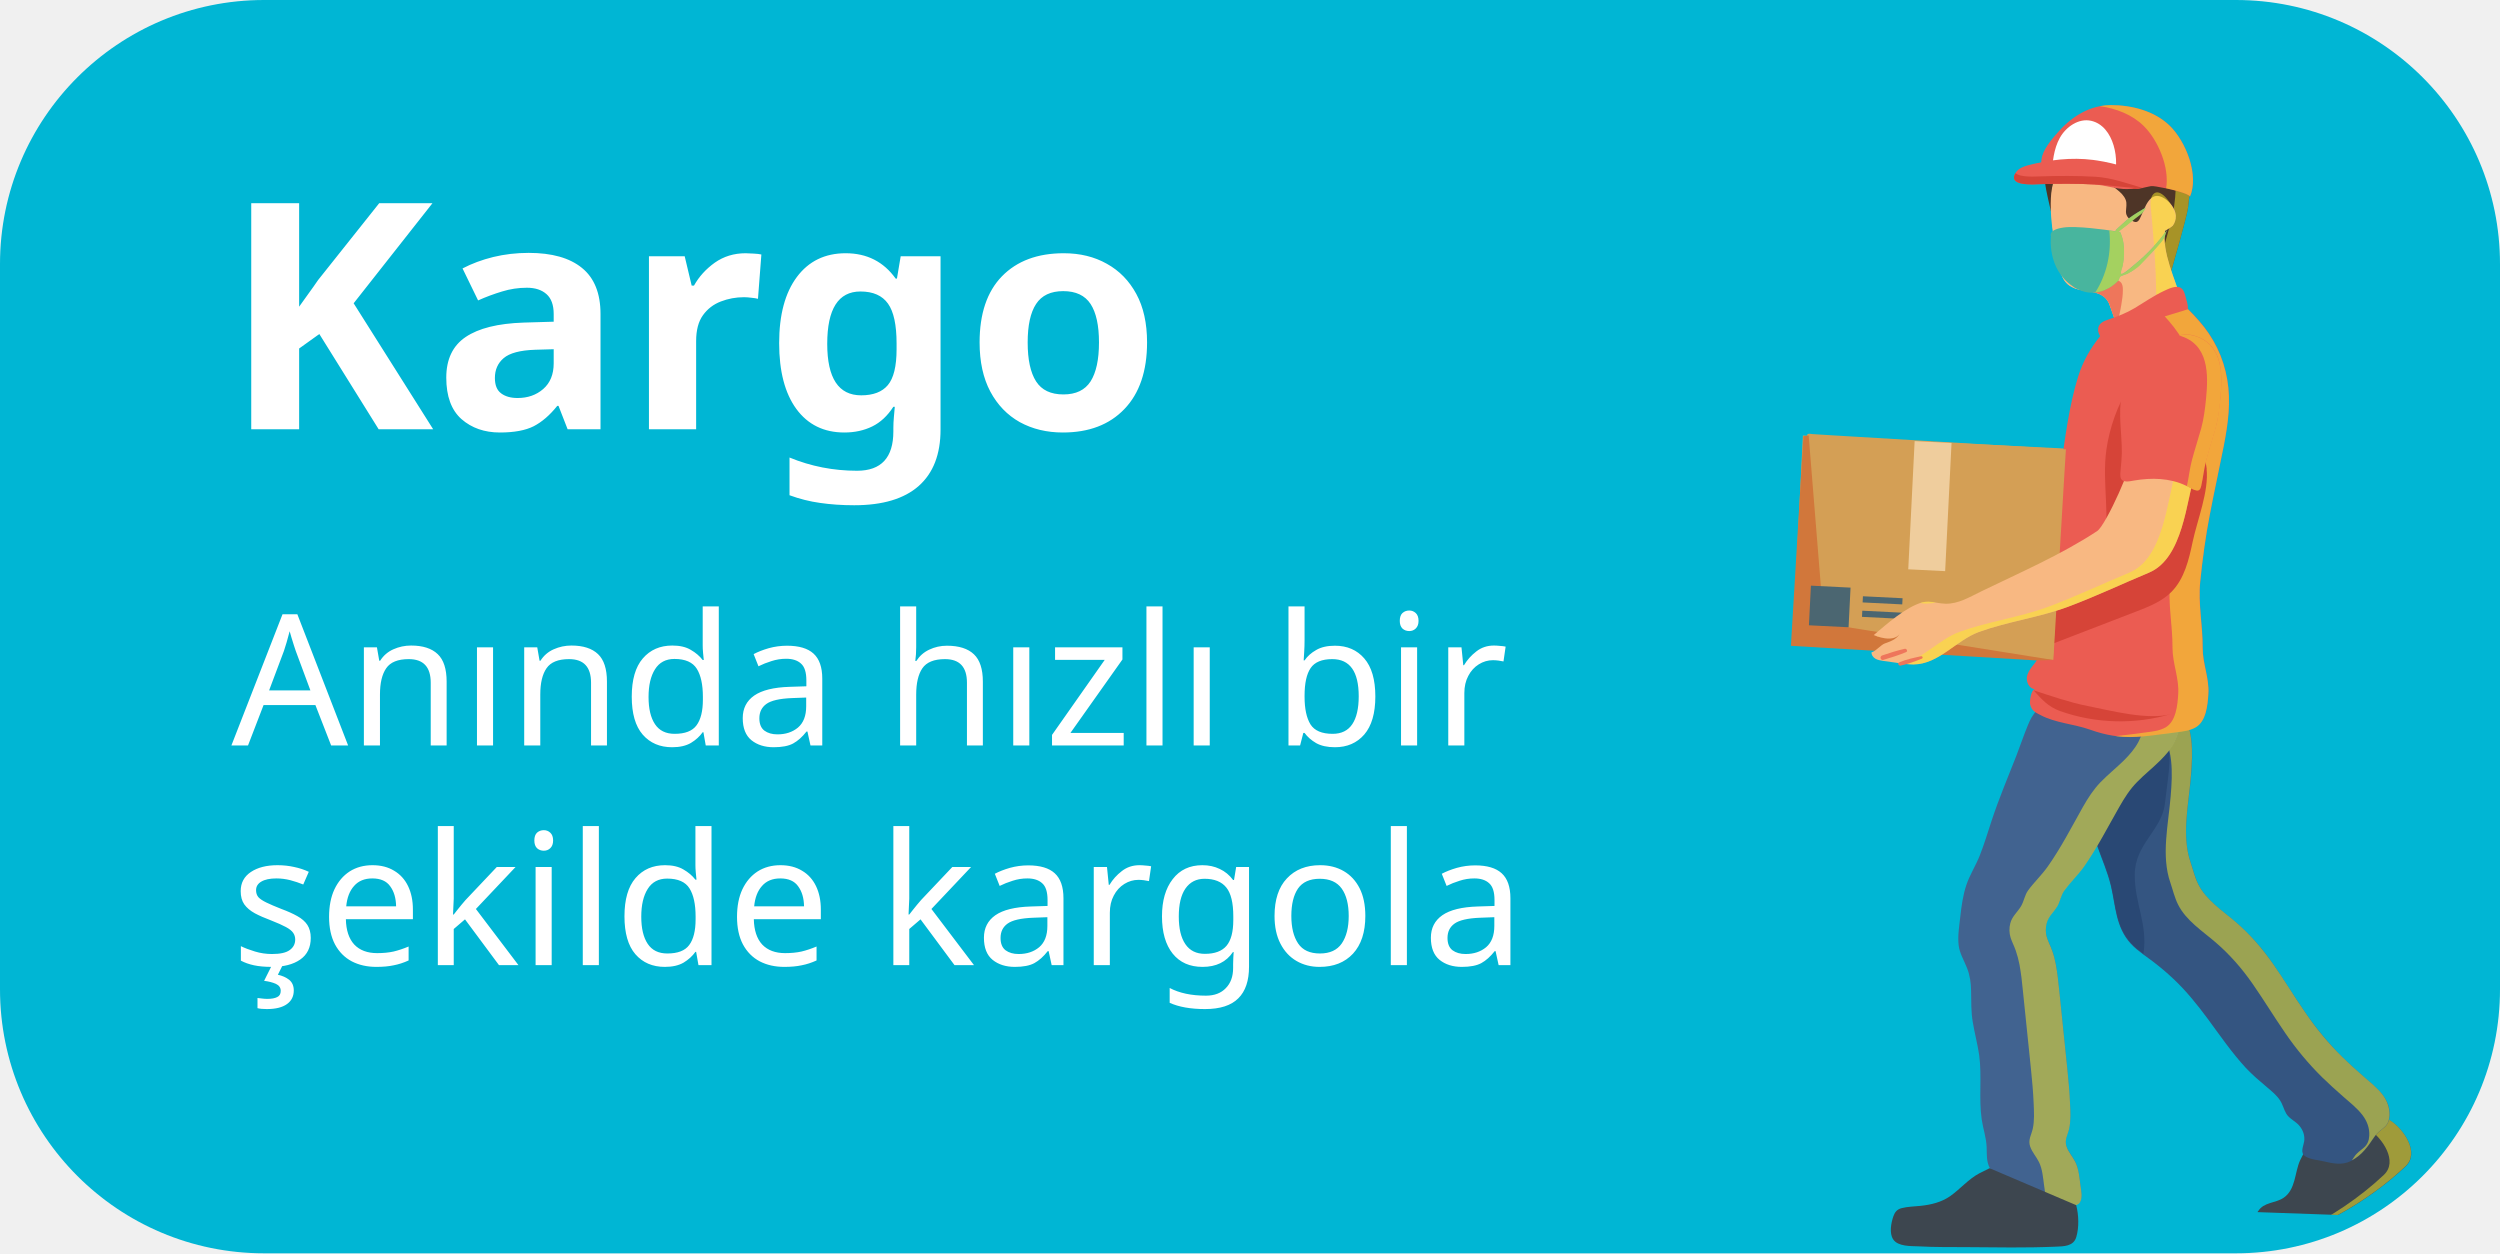
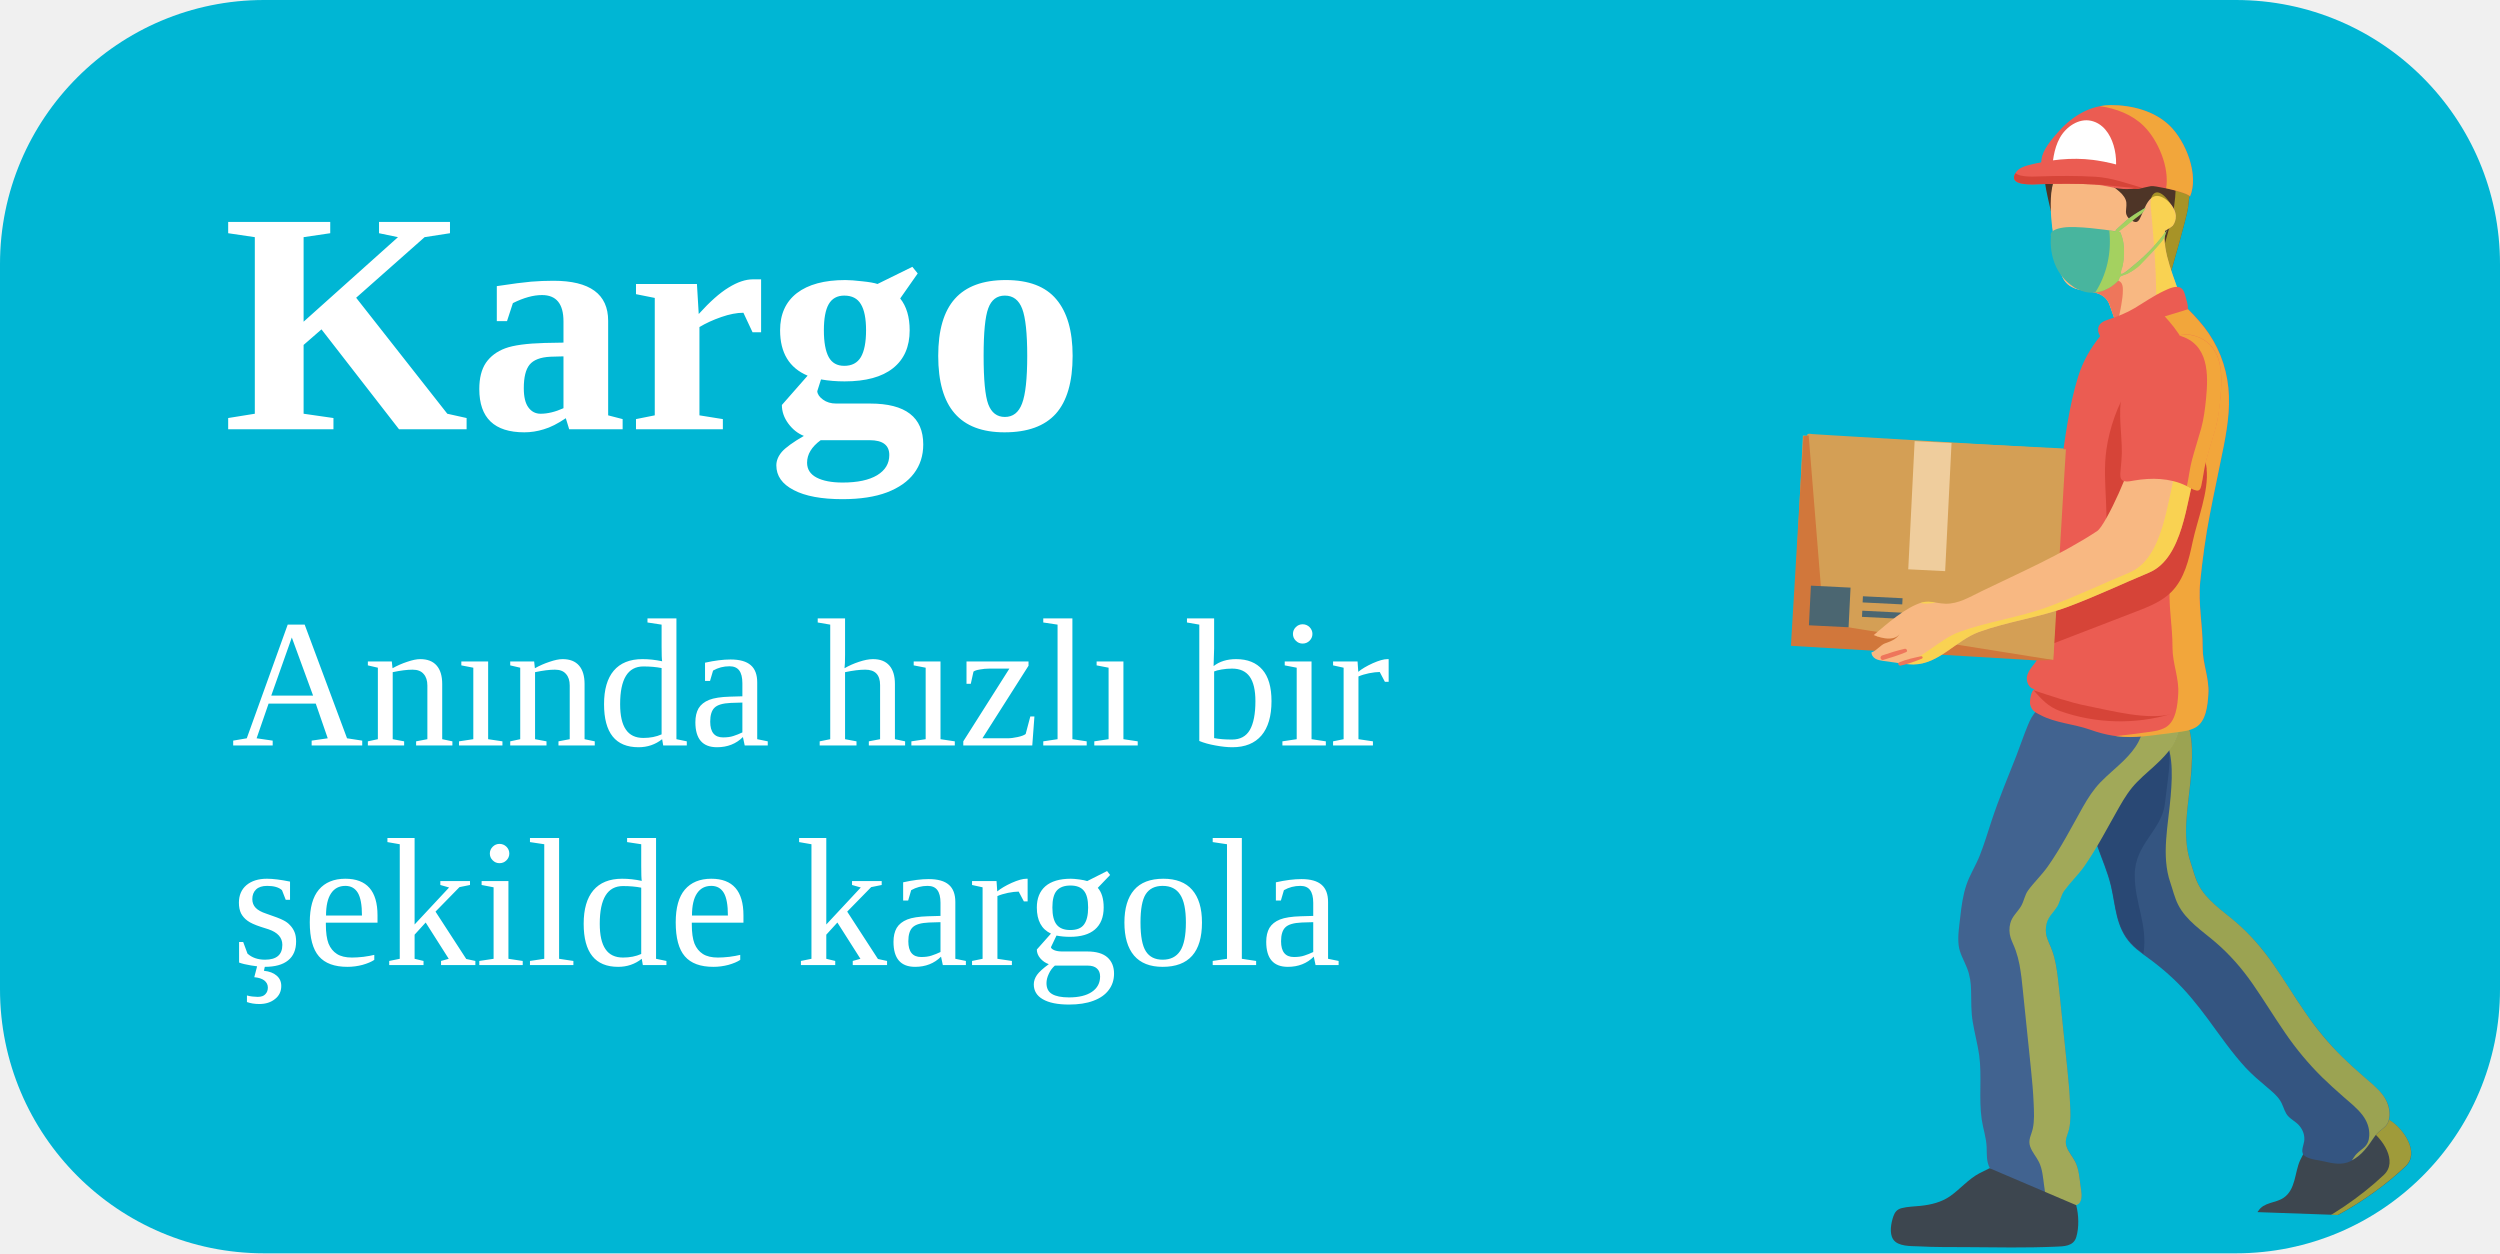
<svg xmlns="http://www.w3.org/2000/svg" id="katman_2" data-name="katman 2" viewBox="0 0 218.56 109.57">
  <defs>
    <style>
      .cls-1 {
        fill: none;
      }

      .cls-2 {
-         font-family: Poppins-Regular, Poppins;
        font-size: 16px;
      }

      .cls-2,
      .cls-3,
      .cls-4 {
        fill: #fff;
      }

      .cls-5 {
        clip-path: url(#clippath);
      }

      .cls-6 {
        fill: #f8b882;
      }

      .cls-7 {
        fill: #00b6d4;
      }

      .cls-8 {
        fill: #efcd9d;
      }

      .cls-9 {
        fill: #eb5c52;
      }

      .cls-10 {
        fill: #ee765b;
      }

      .cls-11,
      .cls-12 {
        fill: #faea27;
      }

      .cls-13 {
        fill: #d1773b;
      }

      .cls-14 {
        fill: #d64438;
      }

      .cls-15 {
        fill: #d49f55;
      }

      .cls-16 {
        fill: #416390;
      }

      .cls-17 {
        fill: #294874;
      }

      .cls-18 {
        fill: #345581;
      }

      .cls-19 {
        fill: #3d464f;
      }

      .cls-20 {
        fill: #4b6671;
      }

      .cls-21 {
        fill: #48b59e;
      }

      .cls-22 {
        fill: #4e3527;
      }

      .cls-4 {
-         font-family: Poppins-Black, Poppins;
        font-size: 27.68px;
        font-weight: 800;
      }

      .cls-23 {
        clip-path: url(#clippath-1);
      }

      .cls-24 {
        clip-path: url(#clippath-2);
      }

      .cls-12 {
        isolation: isolate;
      }

      .cls-12,
      .cls-25 {
        opacity: .52;
      }
    </style>
    <clipPath id="clippath">
      <rect class="cls-1" width="245.25" height="109.57" rx="22.52" ry="22.52" />
    </clipPath>
    <clipPath id="clippath-1">
      <path class="cls-1" d="m190.22,103.84l4.84-49.11c7.05,9.82,19.65,27.41,25.61,35.91l-1.39,14.39c-.09.92-1,1.64-2.07,1.64l-24.93-.88c-.59,0-1.13-.2-1.53-.58-.4-.37-.59-.85-.54-1.36Z">
      </path>
    </clipPath>
    <clipPath id="clippath-2">
      <path class="cls-1" d="m190.22,103.84l4.84-49.11c7.05,9.82,19.65,27.41,25.61,35.91l-1.39,14.39c-.09.92-1,1.64-2.07,1.64l-24.93-.88c-.59,0-1.13-.2-1.53-.58-.4-.37-.59-.85-.54-1.36Z">
      </path>
    </clipPath>
  </defs>
  <g id="katman_1" data-name="katman 1">
    <g>
      <g class="cls-5">
        <rect class="cls-7" x="0" y="0" width="218.56" height="109.57" rx="23.09" ry="23.09" />
      </g>
      <text class="cls-4" transform="translate(19.48 37.53)">
        <tspan x="0" y="0">Kargo</tspan>
      </text>
      <text class="cls-2" transform="translate(20.23 65.17)">
        <tspan x="0" y="0">Anında hızlı bir </tspan>
        <tspan x="0" y="19.2">şekilde kargola</tspan>
      </text>
      <g>
        <g>
          <g>
            <path class="cls-22" d="m179.33,18.61c-.32-1.46-1.04-4-.45-5.41.79-1.9,3.2-2.76,5.07-2.82,1.51-.05,3.32-.14,4.77.35,1.33.44.59,2.65,1.84,3.39,1.25.74.82,3.24.73,4.02-.08.77-1.47,5.55-1.47,5.55l-10.5-5.08Z">
            </path>
            <path class="cls-12" d="m188.74,23.16l1.08.52s1.39-4.78,1.47-5.55c.08-.77.51-3.28-.73-4.02-1.25-.74-.51-2.95-1.84-3.39-1.15-.38-2.52-.41-3.78-.38.89.03,1.77.12,2.55.38,1.33.44.59,2.65,1.84,3.39,1.25.74.82,3.24.73,4.02-.06.62-.96,3.77-1.32,5.03Z">
            </path>
            <g id="POLYLINE">
              <path class="cls-6" d="m179.51,16.03c.14-.47.37-.91.55-1.37.16-.4.29-.95.67-1.2.61-.39,1.64-.02,2.24.21.32.12.76.27.78.68.02.54,0,.94.37,1.4.5.61,1.43.97,1.72,1.73.12.33.03.66.02,1-.02.43.31.74.7.9.34.14.49-.2.61-.47.35-.76.77-2.18,1.84-1.68.59.28,1.18.96,1.21,1.63.01.32-.08.63-.27.88-.07.08-.68.45-.67.44-.28,1.85.88,4.24,1.41,5.99.14.46.28.95.17,1.42-.4,1.76-3.29,2.44-4.78,2.56-.34.03-.72.04-1.04-.08-.16-.06-.38-.17-.42-.35-.04-.19.13-.33.22-.48.19-.31.19-.71.1-1.11-.11-.5-.35-1.01-.46-1.38-.54-1.7-2.44-.97-3.58-1.8-.35-.25-.63-.66-.78-1.33-.44-2.01-1.15-5.55-.58-7.58Z">
              </path>
            </g>
            <g id="POLYLINE-2" data-name="POLYLINE">
              <path class="cls-12" d="m187.72,29.86c1.37-.35,2.84-1.06,3.12-2.28.11-.47-.03-.96-.17-1.42-.53-1.75-1.69-4.14-1.41-5.99,0,.01.61-.36.67-.44.2-.25.29-.56.27-.88-.02-.54-1.26-2.64-1.96-1.86-.27.3-.25.76-.21,1.17.03.33.16,1.56.27,3.11.26,3.4.45,8.33-.6,8.6Z">
              </path>
              <path class="cls-6" d="m180.1,23.61c.15.67.43,1.08.78,1.33,1.15.84,3.05.1,3.58,1.8.12.37.35.88.46,1.38.09.4.1.8-.1,1.11-.09.14-.26.29-.22.48.04.18.26.29.42.35.33.12.7.11,1.04.08.46-.03,1.04-.12,1.65-.28.78-2.77.56-5.86-.48-8.52-.29-.88-2.36.29-2.95-.59-1.88-1.88-1.51-4.5-1.44-7.13-.61-.23-1.55-.53-2.13-.16-.39.25-.52.8-.67,1.2-.18.46-.41.9-.55,1.37-.56,2.02.14,5.57.59,7.58Z">
              </path>
            </g>
            <path class="cls-10" d="m183.68,24.72c.83-.14,1.94-.65,1.91.63,0,.44-.06.88-.14,1.32-.1.46-.13,1.13-.51,1.45-.16-.43-.34-.92-.48-1.37-.21-.66-.7-1.01-1.35-1.18-.65-.17-1.34-.15-1.9-.54.03,0,.05,0,.08,0,.8-.02,1.61-.18,2.4-.31Z">
            </path>
            <path class="cls-21" d="m179.3,20.67s-.36,2.84,1.91,4.36c2.26,1.52,4.01-.53,4.01-.53,0,0,.04-.1.1-.28.03-.09.55-.23.65-.28.24-.12.47-.26.69-.42.31-.21.56-.47.81-.75.36-.39.74-.76,1.08-1.16.22-.25.48-.52.64-.81.14-.25.16-.56.33-.79-.84,1.19-1.84,2.26-2.97,3.17-.32.25-.71.65-1.09.79-.11-.23.08-.54.12-.77.06-.31.1-.62.11-.94.03-.67-.05-1.36-.34-1.98,0,0-.05,0-.15-.02.5-.38.98-.76,1.47-1.16.4-.32.71-.46.92-.96-.46.29-.97.56-1.4.89-.42.32-.81.71-1.2,1.06-.04.04-.04.08-.03.13-.96-.15-3.43-.49-4.55-.33-1.42.2-1.1.78-1.1.78Z">
            </path>
            <path class="cls-12" d="m183.18,25.57c1.23-.12,2.04-1.07,2.04-1.07,0,0,.04-.1.1-.28.03-.09.55-.23.65-.28.24-.12.47-.26.69-.41.31-.21.56-.47.81-.75.36-.39.74-.76,1.08-1.16.22-.25.48-.52.64-.81.14-.25.16-.56.33-.79-.84,1.19-1.84,2.26-2.97,3.17-.32.26-.71.65-1.09.79-.11-.23.08-.54.12-.77.06-.31.1-.62.11-.94.03-.67-.05-1.36-.34-1.98,0,0-.05,0-.15-.02.5-.38.98-.76,1.47-1.16.4-.32.71-.46.92-.96-.46.29-.97.56-1.4.89-.42.32-.81.71-1.2,1.06-.04.04-.04.08-.03.13-.15-.02-.34-.05-.56-.08.22,1.99-.24,3.89-1.23,5.43Z">
            </path>
          </g>
          <g id="POLYLINE-3" data-name="POLYLINE">
            <path class="cls-9" d="m183.43,28.83c-.03-.57.51-.77.96-.92.79-.26,1.52-.55,2.24-.98.85-.51,1.66-1.08,2.56-1.5.39-.18,1.09-.54,1.51-.23.22.16.29.45.36.7.09.33.22.71.22,1.05,0,.31-.2.41-.48.48-.39.09-.78.14-1.15.27-.87.29-1.68.75-2.46,1.22-.42.25-.83.52-1.24.8-.23.15-.46.33-.73.41-.6.19-1.3-.25-1.62-.75-.1-.16-.17-.35-.18-.54Z">
            </path>
          </g>
          <g>
            <g class="cls-23">
              <g id="POLYLINE-4" data-name="POLYLINE">
                <path class="cls-19" d="m197.42,105.86c-.4.66-.12,1.55.21,2.13.53.94,1.99.19,2.74-.04,3.49-1.07,7.29-3.47,9.93-5.97,1.27-1.19-.13-3.22-1.27-3.98-1.43-.95-3.59-.58-4.98.23-1.22.71-2.39,1.92-2.97,3.22-.48,1.06-.37,2.56-1.46,3.28-.7.46-1.72.37-2.19,1.14Z">
                </path>
              </g>
            </g>
            <g class="cls-24">
              <path class="cls-12" d="m200.92,107.76c3.33-1.15,6.87-3.42,9.37-5.79,1.27-1.19-.13-3.22-1.27-3.98-1.43-.95-3.59-.58-4.98.23-.05.03-.1.06-.15.09,1.12-.24,2.33-.18,3.24.43,1.14.76,2.55,2.79,1.27,3.98-2.03,1.92-4.75,3.78-7.48,5.03Z">
              </path>
            </g>
          </g>
          <g id="POLYLINE-5" data-name="POLYLINE">
            <path class="cls-18" d="m182.81,70.48c.06-.67.18-1.33.37-1.98.49-1.76,1.39-3.41,2.64-4.74l-.34-.65c.5-.12.99-.24,1.48-.36.26-.17.53-.32.82-.42.42-.14.88-.18,1.3-.09.47-.11.95-.23,1.42-.34,1.31,1.6,1.22,3.89,1.05,5.94-.2,2.48-.85,5.19-.03,7.56.22.64.37,1.32.68,1.93.69,1.38,2.12,2.3,3.26,3.28,1.26,1.08,2.32,2.3,3.26,3.65.98,1.41,1.87,2.88,2.85,4.3.96,1.39,2.02,2.67,3.21,3.85.59.57,1.2,1.13,1.82,1.67.59.52,1.24,1.02,1.72,1.65.4.52.63,1.15.59,1.8-.02.41-.15.77-.47,1.04s-.63.47-.86.83c-.57.85-1.1,1.63-2.05,2.1-.82.4-1.57.21-2.43.02-.5-.11-1.1-.15-1.55-.42-.5-.31-.18-.87-.11-1.32.07-.49-.09-.97-.41-1.35-.33-.41-.87-.6-1.15-1.06-.22-.37-.31-.81-.55-1.17-.29-.45-.73-.8-1.14-1.15-.64-.54-1.28-1.08-1.85-1.69-1.23-1.33-2.26-2.84-3.33-4.29-.92-1.24-1.88-2.44-3-3.49-.58-.55-1.19-1.06-1.82-1.54-.27-.2-.55-.4-.82-.6-.39-.29-.77-.59-1.09-.94-1.33-1.45-1.32-3.28-1.74-5.05-.58-2.42-1.96-4.39-1.73-6.92Z">
            </path>
          </g>
          <path class="cls-12" d="m205.61,101.44c.89-.47,1.4-1.22,1.96-2.05.23-.35.54-.56.86-.83s.45-.63.47-1.04c.03-.65-.2-1.29-.59-1.8-.48-.63-1.13-1.13-1.72-1.65-.62-.54-1.23-1.09-1.82-1.67-1.2-1.18-2.26-2.46-3.21-3.85-.98-1.41-1.86-2.89-2.85-4.3-.95-1.35-2-2.57-3.26-3.65-1.14-.98-2.57-1.9-3.26-3.28-.31-.6-.46-1.29-.68-1.93-.81-2.37-.16-5.08.03-7.56.17-2.06.26-4.35-1.05-5.94-.47.11-.95.23-1.42.34-.42-.09-.88-.05-1.3.09-.29.1-.57.24-.82.42-.5.12-.99.24-1.48.36l.34.65c-.23.24-.44.5-.64.76,0,0,0,0,.01,0,.26-.17.53-.32.82-.42.42-.14.88-.18,1.3-.09.47-.11.95-.23,1.42-.34,1.31,1.59,1.22,3.89,1.05,5.94-.2,2.48-.85,5.19-.03,7.56.22.64.37,1.32.68,1.93.69,1.38,2.12,2.3,3.26,3.28,1.26,1.08,2.32,2.3,3.26,3.65.98,1.41,1.87,2.88,2.85,4.3.95,1.39,2.02,2.67,3.21,3.85.59.57,1.2,1.13,1.82,1.67.59.52,1.24,1.02,1.72,1.65.4.52.63,1.15.59,1.8-.02.41-.15.77-.47,1.04s-.63.47-.86.83c-.06.09-.12.18-.19.28Z">
          </path>
          <path class="cls-17" d="m182.81,70.48c.06-.67.18-1.33.37-1.98.94-1.2,2.17-2.39,3.49-3.12.32-.18.65-.34.99-.45,2.37-.85,2.09,1.35,1.87,3.18-.09.73-.18,1.47-.27,2.2-.3,2.28-2.61,3.49-2.63,6.13-.02,2.6,1.15,4.29.76,6.95-.39-.29-.77-.59-1.09-.94-1.33-1.45-1.32-3.28-1.74-5.05-.58-2.42-1.96-4.39-1.73-6.92Z">
          </path>
          <g id="POLYLINE-6" data-name="POLYLINE">
            <path class="cls-16" d="m178.82,61.04c-.17.42-.38.73-.72,1.05-.39.37-.61.81-.81,1.3-.37.89-.67,1.8-1.02,2.7-.73,1.86-1.51,3.71-2.14,5.61-.34,1.03-.65,2.08-1.05,3.09-.35.89-.88,1.69-1.18,2.6-.29.88-.42,1.81-.52,2.72-.09.82-.24,1.69-.15,2.51.08.72.48,1.35.74,2.02.25.64.34,1.28.35,1.97.02.93-.01,1.85.15,2.76.16.97.42,1.92.56,2.89.25,1.86-.05,3.76.22,5.61.12.82.4,1.59.43,2.42.02.59-.03,1.27.27,1.81.37.65,1.14,1.12,1.76,1.51.67.43,1.38.8,2.13,1.07.84.31,1.73.51,2.61.64.41.06,1.12.2,1.39-.23.25-.4.1-1.07.04-1.49-.09-.67-.14-1.4-.44-2.02-.23-.47-.6-.85-.77-1.35-.21-.6.09-.99.22-1.56.16-.72.12-1.51.08-2.24-.04-.98-.13-1.96-.23-2.94-.23-2.3-.47-4.59-.71-6.89-.08-.77-.16-1.54-.3-2.3-.08-.42-.18-.83-.33-1.23-.13-.37-.32-.72-.44-1.1-.14-.41-.14-.86-.03-1.28.16-.61.63-.97.94-1.49.25-.44.3-.95.61-1.37.53-.73,1.19-1.35,1.72-2.09,1.16-1.66,2.08-3.47,3.08-5.22.44-.77.91-1.52,1.54-2.16.65-.67,1.38-1.24,2.04-1.9.48-.48.94-1,1.26-1.6.39-.74.56-1.56.64-2.39">
            </path>
          </g>
          <path class="cls-12" d="m178.71,104.97c.57.16,1.15.28,1.74.37.41.06,1.12.2,1.39-.23.25-.4.1-1.07.04-1.49-.09-.67-.14-1.4-.44-2.02-.23-.47-.6-.85-.77-1.35-.21-.6.09-.99.22-1.56.16-.72.12-1.51.08-2.24-.04-.98-.13-1.96-.23-2.94-.23-2.3-.47-4.59-.71-6.89-.08-.77-.16-1.54-.3-2.3-.08-.42-.18-.83-.33-1.23-.13-.37-.32-.72-.44-1.1-.14-.41-.14-.86-.03-1.28.16-.61.63-.97.94-1.49.25-.44.3-.95.61-1.37.53-.73,1.19-1.35,1.72-2.09,1.16-1.66,2.08-3.47,3.08-5.22.44-.77.91-1.52,1.54-2.16.65-.67,1.38-1.24,2.04-1.9.48-.48.94-1,1.26-1.6.39-.74.56-1.56.64-2.39l-11.91-1.46c-.06.13-.12.25-.18.37l8.91,1.09c-.08.83-.25,1.65-.64,2.39-.32.6-.78,1.12-1.26,1.6-.66.65-1.39,1.23-2.04,1.9-.62.64-1.1,1.39-1.54,2.16-.99,1.76-1.91,3.56-3.08,5.22-.52.74-1.19,1.36-1.72,2.09-.3.42-.35.93-.61,1.37-.31.52-.78.88-.94,1.49-.11.42-.1.87.03,1.28.12.37.31.72.44,1.1.14.4.25.82.33,1.23.14.76.23,1.53.3,2.3.24,2.29.48,4.59.71,6.89.1.98.19,1.96.23,2.94.03.74.08,1.52-.08,2.24-.13.57-.43.96-.22,1.56.18.5.54.88.77,1.35.3.62.35,1.35.44,2.02.05.38.18.94.02,1.35Z">
          </path>
          <g id="POLYLINE-7" data-name="POLYLINE">
            <path class="cls-9" d="m183.62,29.37c-.88,1.09-1.53,2.23-1.95,3.58-.8,2.59-1.12,5.33-1.52,8-.39,2.63-.72,5.27-1.05,7.91l-.47,5.04c-.1,1.06-.06,2.26-.33,3.28-.21.8-.8,1.06-1.06,1.82-.18.52.13,1.24.68,1.25-.37,0-.49,1.1-.44,1.33.13.55.43.69.92.94,1.3.69,2.9.77,4.29,1.26,2.94,1.05,4.57.6,7.62.22.57-.07,1.15-.14,1.64-.42.93-.52,1.06-1.96,1.12-2.93.09-1.37-.51-2.66-.5-4.04.01-2-.41-3.8-.21-5.8.2-1.95.46-3.88.83-5.8.39-2.04.84-4.07,1.24-6.11.37-1.9.62-3.81.29-5.73-.33-1.94-1.18-3.67-2.48-5.14-.3-.35-.62-.68-.95-1.01l-7.67,2.35Z">
            </path>
          </g>
          <path class="cls-12" d="m184.96,64.36c1.72.22,3.17-.08,5.34-.34.57-.07,1.15-.14,1.64-.42.93-.52,1.06-1.96,1.12-2.93.09-1.38-.51-2.66-.5-4.04.01-2-.41-3.8-.21-5.8.2-1.95.46-3.88.83-5.8.39-2.04.84-4.07,1.24-6.11.37-1.9.62-3.81.29-5.73-.33-1.94-1.18-3.67-2.48-5.14-.3-.35-.62-.68-.95-1.01l-2.03.62c.12.13.24.26.35.39,1.29,1.48,2.14,3.21,2.48,5.14.33,1.92.09,3.84-.29,5.73-.4,2.04-.85,4.07-1.24,6.11-.37,1.92-.63,3.86-.83,5.8-.2,2,.22,3.8.21,5.8,0,1.39.59,2.67.5,4.04-.06.97-.19,2.41-1.12,2.93-.5.28-1.08.35-1.64.42-1.03.13-1.9.26-2.72.34Z">
          </path>
          <path class="cls-14" d="m192.92,40.99c-.23-2.21-1.41.4-1.89,1.12-.94,1.41-2.04,2.72-3.25,3.91-2.41,2.36-5.31,4.22-8.47,5.41-.08,1.66-.15,3.32-.23,4.99,2.56-.99,5.12-1.97,7.68-2.96,1.11-.43,2.26-.88,3.09-1.73,1.12-1.14,1.51-2.79,1.84-4.36.41-1.93,1.43-4.41,1.22-6.38Z">
          </path>
          <path class="cls-14" d="m186.19,33.79c1.17-1.68,1.6,1.18,1.7,2.06.17,1.49.11,3.01-.15,4.48-.26,1.48-.74,2.92-1.41,4.26-.33.66-.7,1.3-1.13,1.9-.3.44-1.23,1.18-1.35,1.66.72-2.87-.12-5.92.3-8.85.26-1.82.98-4,2.04-5.52Z">
          </path>
          <g id="POLYLINE-8" data-name="POLYLINE">
            <path class="cls-19" d="m173.94,102.13c-.29.14-.58.28-.87.43-.99.52-1.68,1.38-2.59,2.02-.77.53-1.65.74-2.57.84-.54.06-1.12.06-1.66.2-.4.1-.6.35-.73.73-.19.56-.37,1.46-.01,2,.42.64,1.56.58,2.2.61,1.41.08,2.82.06,4.23.07,2.59.02,5.18.07,7.76-.04.72-.03,1.58-.02,1.82-.85.25-.85.21-1.92-.01-2.78">
            </path>
          </g>
          <g>
            <g id="POLYLINE-9" data-name="POLYLINE">
              <path class="cls-15" d="m158.09,37.93c.1-.03.27.02.37.02.53.03,1.06.06,1.59.1,1.85.11,3.69.22,5.54.33,2.27.14,4.55.27,6.82.41,1.92.12,3.84.23,5.76.34.6.03,1.19.07,1.79.1.05,0,.63.08.65.04-.05.76-.09,1.52-.14,2.28-.2,3.31-.39,6.61-.59,9.92-.12,2.07-.25,4.15-.37,6.22-.3-.02-.61-.04-.91-.05h-.19c-2.06-.13-4.11-.26-6.17-.38l-5.2-.31c-.41-.03-.82-.05-1.24-.07-2.96-.17-5.93-.35-8.89-.53.03-.46.05-.92.08-1.37.12-2,.24-3.99.36-5.99.07-1.24.15-2.49.22-3.73l.38-6.37c.01-.2.02-.4.04-.6,0-.11-.01-.2,0-.26,0-.05.03-.08.09-.1Z">
              </path>
            </g>
            <g>
              <rect class="cls-15" x="159.48" y="36.3" width="18.15" height="22.81" transform="translate(112.53 213.68) rotate(-87.15)" />
              <rect class="cls-8" x="163.11" y="42.62" width="11.22" height="3.23" transform="translate(116.15 210.56) rotate(-87.15)" />
            </g>
            <path class="cls-13" d="m158.12,38.06l1.33,16.44,20.05,3.2-1.43.04c-2.06-.12-4.11-.25-6.17-.37l-5.2-.31c-.41-.03-.82-.05-1.24-.07-2.96-.17-5.93-.35-8.89-.53.03-.46.05-.92.08-1.37.12-2,.24-3.99.36-5.99.07-1.24.15-2.49.22-3.73l.38-6.37c.01-.2.02-.4.04-.6,0-.11-.01-.2,0-.26l.46-.07Z">
            </path>
            <rect class="cls-20" x="158.23" y="51.28" width="3.47" height="3.47" transform="translate(99.06 210.15) rotate(-87.15)" />
            <rect class="cls-20" x="164.32" y="50.75" width=".54" height="3.47" transform="translate(103.98 214.26) rotate(-87.15)" />
            <rect class="cls-20" x="164.25" y="52.01" width=".54" height="3.47" transform="translate(102.67 215.39) rotate(-87.15)" />
          </g>
          <g id="POLYLINE-10" data-name="POLYLINE">
            <path class="cls-6" d="m168.06,52.66c-1.44.4-3.13,1.91-4.25,2.86.7.31,2.07.63,2.4-.37-.24.66-.79.88-1.45,1.11-.3.1-.91.79-1.14.75-.03.24.14.46.34.58.21.12.45.15.68.19.45.06.91.13,1.36.19.43.06.86.12,1.29.12,2.21-.02,3.73-2.12,5.72-2.84,2.54-.92,5.25-1.26,7.78-2.2,2.39-.89,4.72-2,7.07-2.98,3-1.25,3.28-6.27,4.07-8.93-1.9-.35-3.8-.7-5.7-1.05.43.08-2.1,5.82-2.89,6.34-3.15,2.07-6.75,3.63-10.13,5.27-.99.48-2,1.11-3.14,1.08-.5-.01-.98-.16-1.47-.17-.18,0-.37.01-.55.06Z">
            </path>
          </g>
          <g class="cls-25">
            <path class="cls-11" d="m164.12,55.64s.03.01.05.02c.09-.09.17-.19.23-.31-.07.13-.17.22-.28.3Z" />
            <path class="cls-11" d="m169.24,52.67c-.21-.03-.42-.07-.64-.07-.18,0-.37.01-.55.06-.06.02-.13.04-.19.06.17.03.33.05.5.05.3,0,.59-.03.88-.1Z">
            </path>
            <path class="cls-11" d="m166.28,58c.34.05.68.08,1.02.08,2.21-.02,3.73-2.12,5.72-2.84,2.54-.92,5.25-1.26,7.78-2.2,2.39-.89,4.72-2,7.07-2.98,3-1.25,3.28-6.27,4.07-8.93-1.9-.35-3.8-.7-5.7-1.05.06.01.06.13.02.32,1.32.24,2.65.49,3.97.73-.79,2.66-1.07,7.68-4.07,8.93-2.36.98-4.68,2.09-7.07,2.98-2.53.94-5.24,1.28-7.78,2.2-1.77.64-3.18,2.37-5.03,2.76Z">
            </path>
          </g>
          <g id="POLYLINE-11" data-name="POLYLINE">
            <path class="cls-9" d="m191.78,29.33c2.6.73,2.54,3.4,2.33,5.54-.09.87-.19,1.72-.42,2.56-.26.93-.56,1.85-.81,2.78-.2.75-.27,1.51-.44,2.26-.06.24-.14.46-.43.4-.32-.06-.63-.29-.92-.42-1.42-.67-2.99-.7-4.52-.44-.4.07-1.1.25-1.19-.32-.03-.22,0-.46.02-.68.04-.47.09-.93.1-1.4.01-1.72-.34-3.46,0-5.17.05-.24.1-.48.15-.72.45-2.11,3.95-5,6.14-4.39Z">
            </path>
          </g>
          <g class="cls-25">
            <path class="cls-11" d="m191.18,42.5c.26.14.54.32.83.38.28.06.37-.15.43-.4.17-.75.24-1.51.44-2.26.25-.93.55-1.85.81-2.78.23-.85.34-1.69.42-2.56.21-2.14.26-4.81-2.33-5.54-.4-.11-.84-.11-1.3-.01.02,0,.03,0,.05.01,2.6.73,2.54,3.4,2.33,5.54-.09.87-.19,1.72-.42,2.56-.26.93-.56,1.85-.81,2.78-.2.75-.27,1.51-.44,2.26,0,0,0,.01,0,.02Z">
            </path>
          </g>
        </g>
        <path class="cls-9" d="m191.45,17.22c.83-1.9-.34-4.84-1.75-6.22-1.35-1.32-3.35-1.81-5.15-1.81-1.77,0-3.33.93-4.49,2.21-.54.59-1.26,1.42-1.51,2.19-.12.37-.28,1.82.26,1.96.16.04.33-.03.49-.09,1.08-.42,2.07-.36,3.17-.19.82.13,1.61.23,2.38.55.49.2.96.59,1.47.68.58.1,1.15-.13,1.73-.23.26-.05,2.25.35,3.06.69.23.1.37.19.34.27Z">
        </path>
        <g>
          <path class="cls-14" d="m185.72,16.27c.2.1.4.19.6.23.27.05.54.02.8-.03-.65-.14-1.23-.23-1.36-.21-.02,0-.03,0-.05,0Z" />
          <path class="cls-12" d="m189.38,16.46c.63.14,1.33.32,1.73.49.23.1.37.19.33.27.83-1.9-.34-4.84-1.75-6.22-1.35-1.32-3.35-1.81-5.15-1.81-.33,0-.65.03-.96.09,1.4.2,2.8.72,3.82,1.72,1.24,1.21,2.29,3.61,1.97,5.47Z">
          </path>
          <path class="cls-14" d="m178.5,15.14c.06.2.15.36.31.4.16.04.33-.03.49-.09.24-.1.48-.16.72-.21-.52-.08-1.02-.12-1.52-.1Z" />
        </g>
        <path class="cls-3" d="m184.74,15.74c-.33-.03-5.36-.72-5.38-.46.08-1.11.18-2.26.72-3.23.54-.97,1.65-1.73,2.73-1.49,2.03.45,2.58,3.56,1.93,5.18Z">
        </path>
        <path class="cls-9" d="m183.16,16.13c-1.6-.09-3.21-.08-4.81-.03-.56.02-2.97.21-2.09-1.06.24-.34.67-.49,1.07-.6,1.85-.47,3.75-.7,5.65-.46.77.1,4.12.61,4.04,1.82-.02.36-.37.64-.73.7-.11.02-.23.03-.35.03-.89.02-1.93-.35-2.78-.39Z">
        </path>
        <path class="cls-14" d="m176.2,15.13c-.69,1.17,1.6.99,2.15.97,1.61-.05,3.21-.06,4.81.03,1.42.06,2.74.31,4.18.31-1.36-.4-2.75-.91-4.18-.99-1.6-.09-3.21-.08-4.81-.03-.4.01-1.73.11-2.15-.29Z">
        </path>
        <path class="cls-14" d="m182.5,61.72c-1.58-.31-3.19-.88-4.72-1.37.76.83,1.26,1.42,2.31,1.81,3.11,1.11,6.58,1.2,9.75.25-1.99.6-5.35-.3-7.34-.69Z">
        </path>
        <path class="cls-10" d="m164.65,57.69c.67-.2,1.35-.41,1.99-.68.18-.07.04-.33-.12-.29-.66.15-1.33.36-1.97.58-.25.08-.15.47.11.39Z">
        </path>
        <path class="cls-10" d="m166.15,58.19c.63-.12,1.26-.37,1.85-.6.14-.05.09-.25-.06-.22-.63.14-1.31.28-1.91.54-.17.07-.04.31.12.28Z">
        </path>
      </g>
    </g>
  </g>
</svg>
